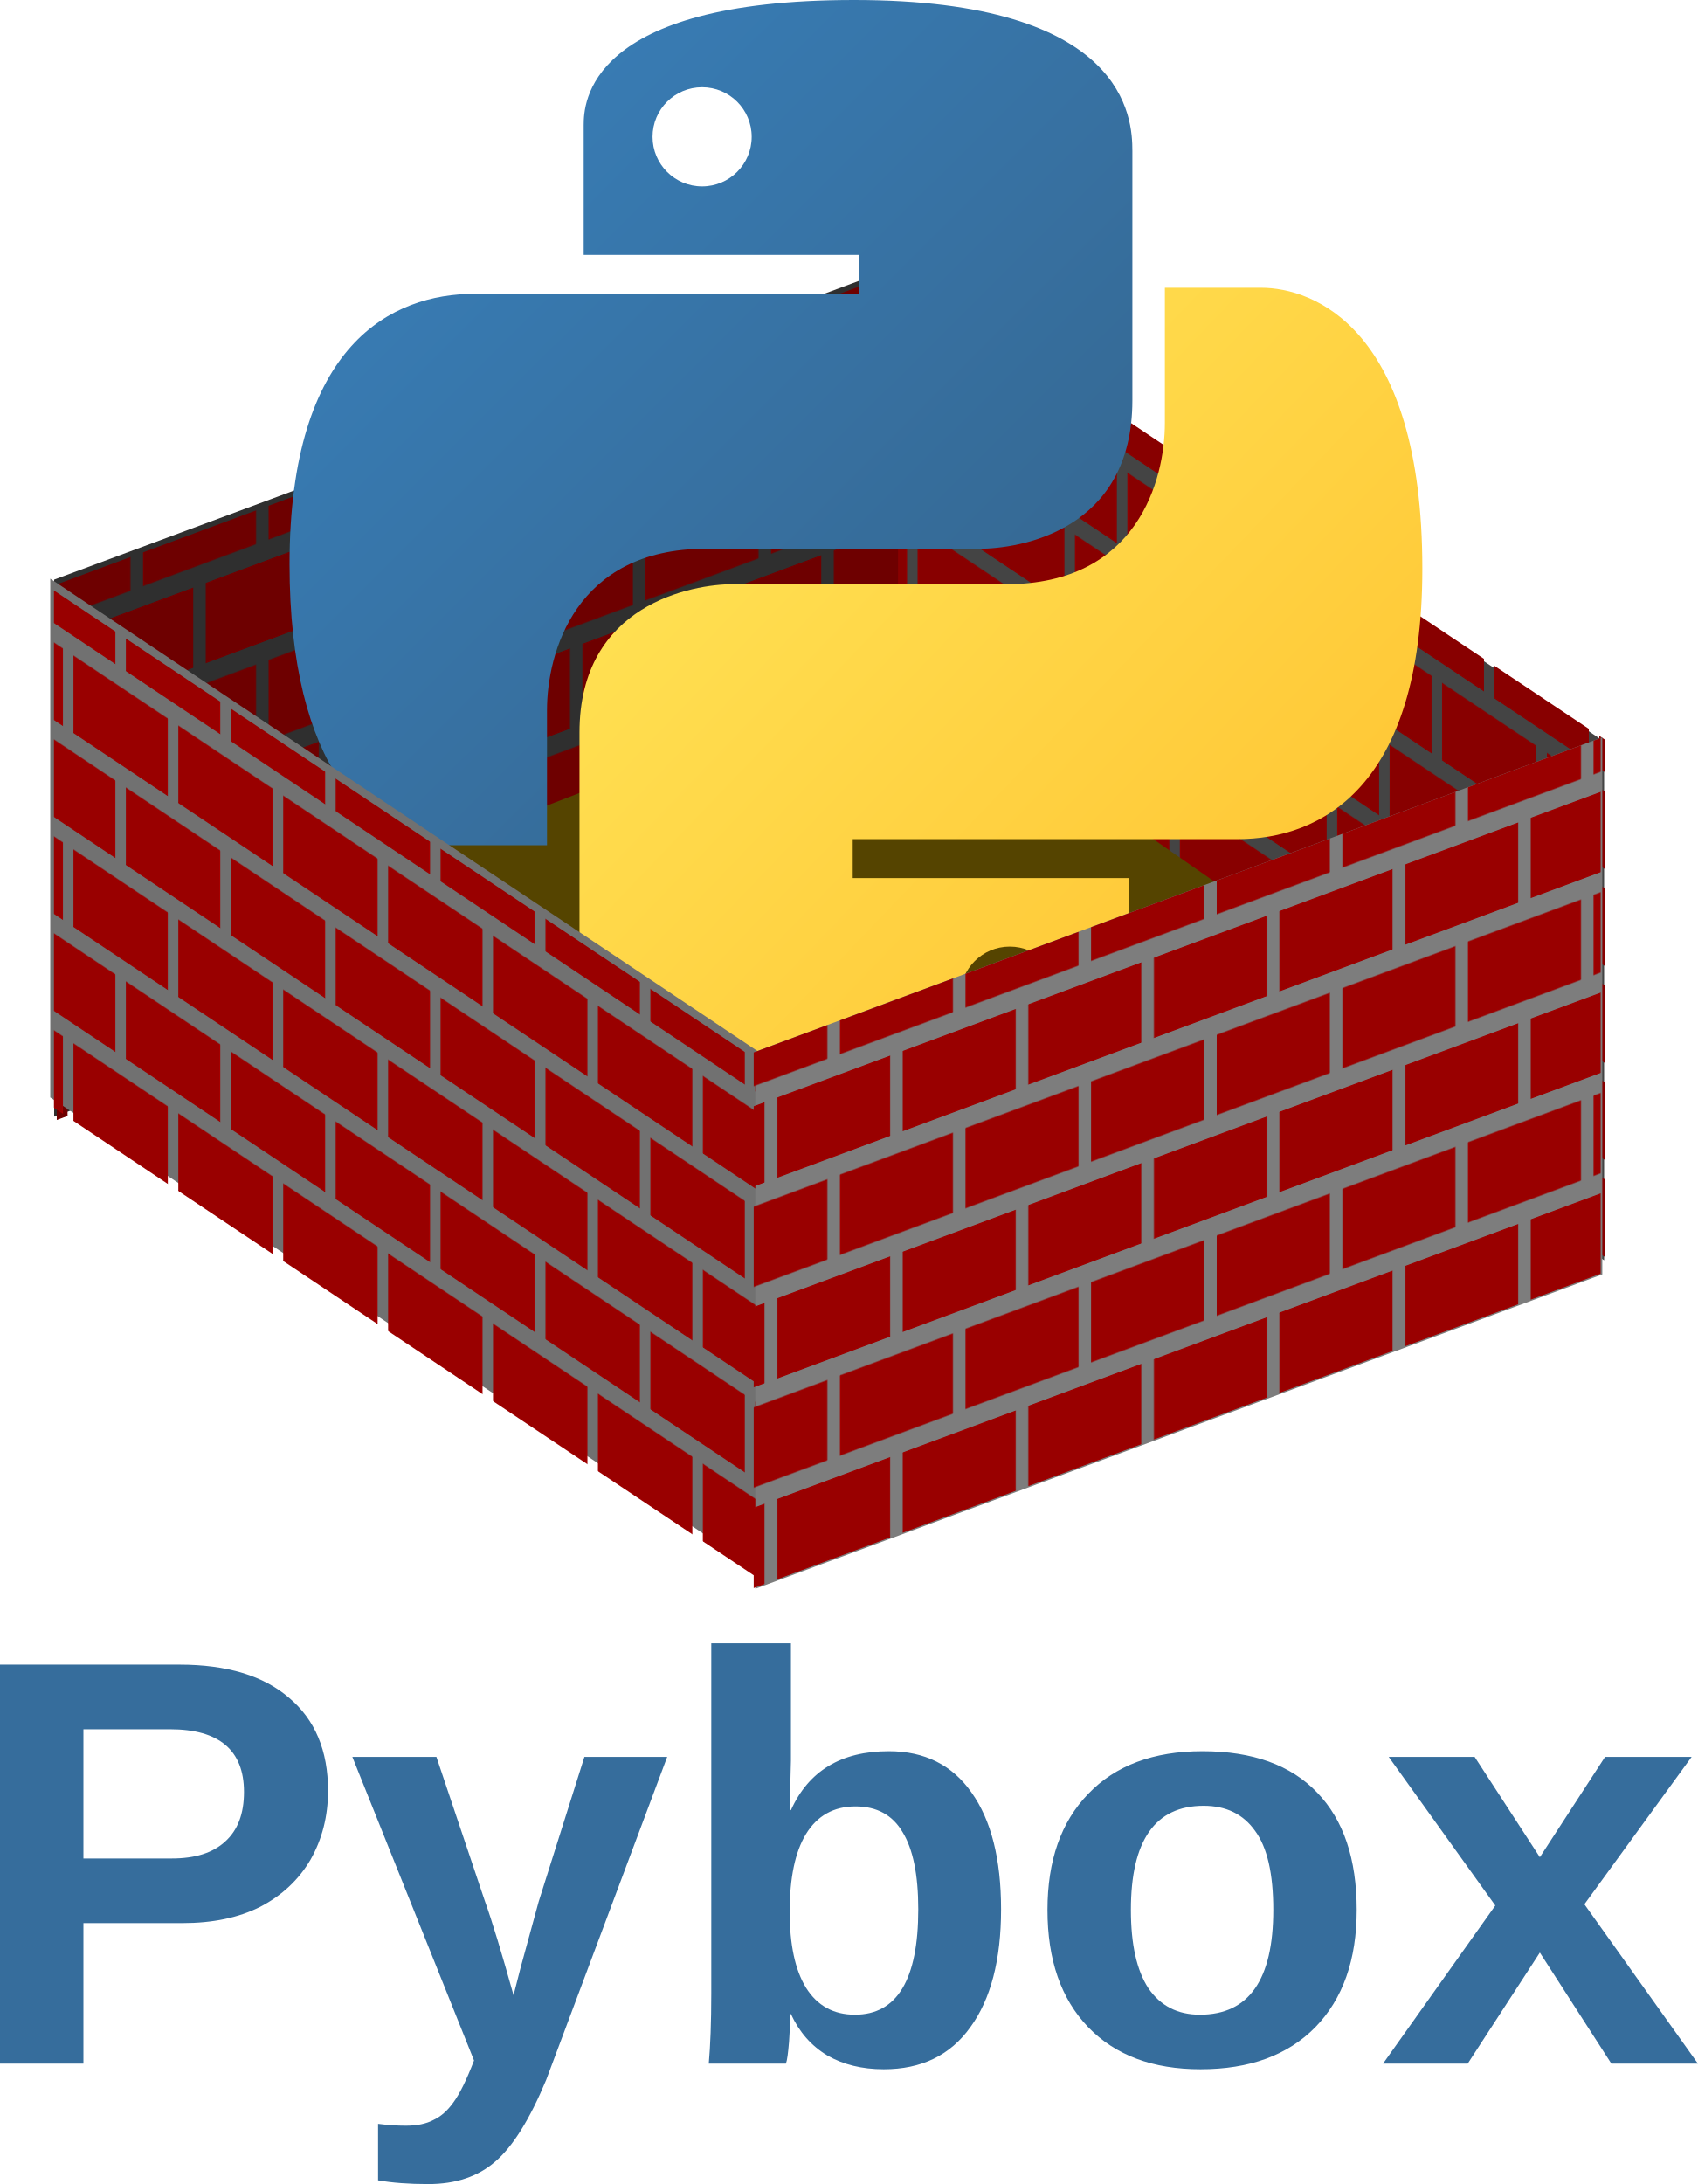
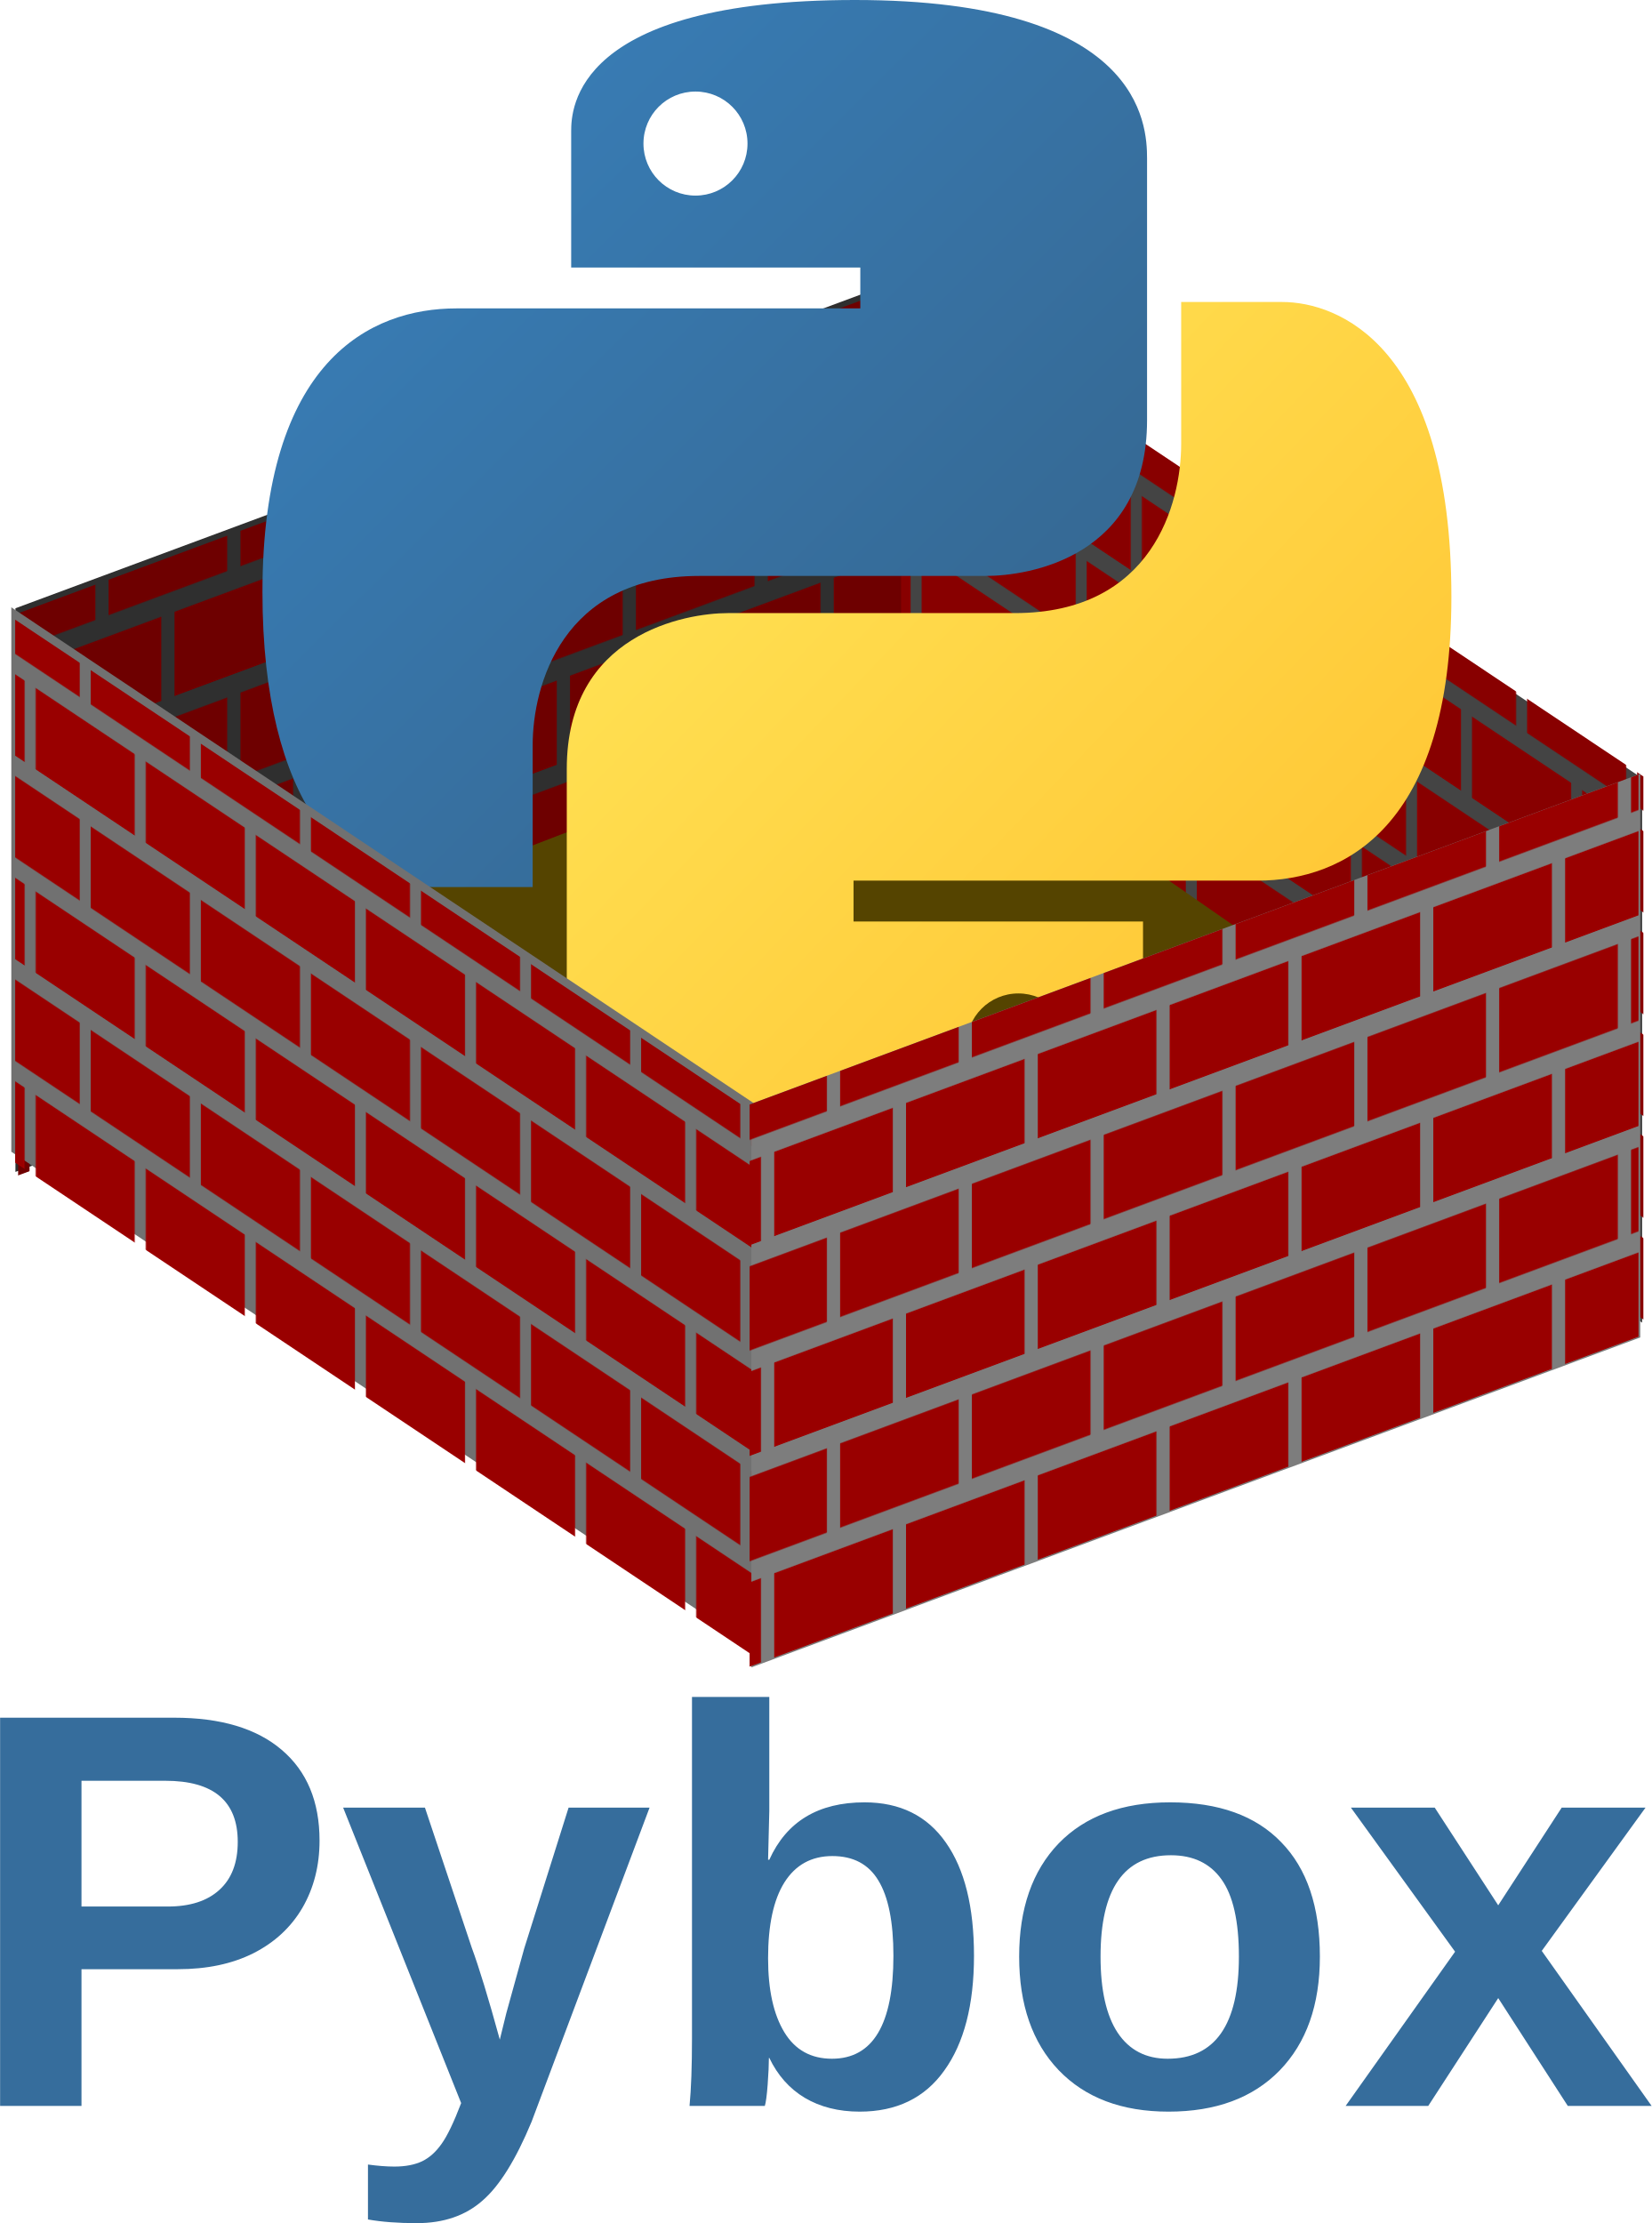
- <svg xmlns="http://www.w3.org/2000/svg" xmlns:xlink="http://www.w3.org/1999/xlink" width="42.291" height="54.397" viewBox="0 0 42.291 54.397" version="1.1" id="svg8">
+ <svg xmlns="http://www.w3.org/2000/svg" xmlns:xlink="http://www.w3.org/1999/xlink" width="63.421" height="85.35" viewBox="0 0 63.421 85.35" version="1.1" id="svg8">
  <defs id="defs8">
-     <pattern xlink:href="#Bricks-06" id="pattern28-1" patternTransform="matrix(0.03141995,0,0,0.04829787,-55.9259,-40.92084)" x="0" y="0" preserveAspectRatio="none" />
+     <pattern xlink:href="#Bricks-06" id="pattern28-1" patternTransform="matrix(0.05082989,0,0,0.07813428,-92.38753,-65.13763)" x="0" y="0" preserveAspectRatio="none" />
    <pattern patternUnits="userSpaceOnUse" width="100" height="100" id="Bricks-06" style="fill:#990000" patternTransform="scale(0.25,0.25)">
      <g id="g13367-3">
        <rect style="fill:none;stroke:none;stroke-width:0" id="rect13349-20" width="100" height="100" x="0" y="0" />
        <rect style="fill-opacity:1;stroke-width:0" id="rect13351-6" width="40" height="40" x="0" y="60" />
        <rect style="fill-opacity:1;stroke-width:0" id="rect13353-15" width="90" height="40" x="0" y="10" />
        <rect style="fill-opacity:1;stroke-width:0" id="rect13355-5" width="50" height="40" x="50" y="60" />
      </g>
    </pattern>
-     <pattern xlink:href="#Bricks-56" id="pattern28-6" patternTransform="matrix(0.03337579,0,0,0.05,-41.09689,-23.47795)" x="0" y="0" preserveAspectRatio="none" />
+     <pattern xlink:href="#Bricks-56" id="pattern28-6" patternTransform="matrix(0.05399394,0,0,0.08088792,-68.18167,-38.57205)" x="0" y="0" preserveAspectRatio="none" />
    <pattern patternUnits="userSpaceOnUse" width="100" height="100" id="Bricks-56" style="fill:#990000" patternTransform="scale(0.25,0.25)">
      <g id="g13367-9">
        <rect style="fill:none;stroke:none;stroke-width:0" id="rect13349-37" width="100" height="100" x="0" y="0" />
        <rect style="fill-opacity:1;stroke-width:0" id="rect13351-4" width="40" height="40" x="0" y="60" />
        <rect style="fill-opacity:1;stroke-width:0" id="rect13353-52" width="90" height="40" x="0" y="10" />
        <rect style="fill-opacity:1;stroke-width:0" id="rect13355-54" width="50" height="40" x="50" y="60" />
      </g>
    </pattern>
-     <pattern xlink:href="#Bricks-56-3" id="pattern28-6-4" patternTransform="matrix(0.03337579,0,0,0.05,-59.61508,-41.57884)" x="0" y="0" preserveAspectRatio="none" />
+     <pattern xlink:href="#Bricks-56-3" id="pattern28-6-4" patternTransform="matrix(0.05399394,0,0,0.08088792,-98.13963,-67.85492)" x="0" y="0" preserveAspectRatio="none" />
    <pattern patternUnits="userSpaceOnUse" width="100" height="100" id="Bricks-56-3" style="fill:#6e0000" patternTransform="scale(0.25,0.25)">
      <g id="g13367-9-0">
        <rect style="fill:none;stroke:none;stroke-width:0" id="rect13349-37-7" width="100" height="100" x="0" y="0" />
        <rect style="fill-opacity:1;stroke-width:0" id="rect13351-4-8" width="40" height="40" x="0" y="60" />
        <rect style="fill-opacity:1;stroke-width:0" id="rect13353-52-6" width="90" height="40" x="0" y="10" />
        <rect style="fill-opacity:1;stroke-width:0" id="rect13355-54-8" width="50" height="40" x="50" y="60" />
      </g>
    </pattern>
-     <pattern xlink:href="#Bricks-06-6" id="pattern28-1-2" patternTransform="matrix(0.03141995,0,0,0.04829787,-30.64087,-63.0083)" x="0" y="0" preserveAspectRatio="none" />
+     <pattern xlink:href="#Bricks-06-6" id="pattern28-1-2" patternTransform="matrix(0.05082989,0,0,0.07813428,-51.48246,-100.8698)" x="0" y="0" preserveAspectRatio="none" />
    <pattern patternUnits="userSpaceOnUse" width="100" height="100" id="Bricks-06-6" style="fill:#880000" patternTransform="scale(0.25,0.25)">
      <g id="g13367-3-6">
        <rect style="fill:none;stroke:none;stroke-width:0" id="rect13349-20-4" width="100" height="100" x="0" y="0" />
        <rect style="fill-opacity:1;stroke-width:0" id="rect13351-6-9" width="40" height="40" x="0" y="60" />
        <rect style="fill-opacity:1;stroke-width:0" id="rect13353-15-5" width="90" height="40" x="0" y="10" />
        <rect style="fill-opacity:1;stroke-width:0" id="rect13355-5-0" width="50" height="40" x="50" y="60" />
      </g>
    </pattern>
    <linearGradient id="SVGID_1_-8" gradientUnits="userSpaceOnUse" x1="63.816" y1="56.683" x2="118.493" y2="1.823" gradientTransform="matrix(1,0,0,-1,283.4926,47.5091)">
      <stop offset="0" style="stop-color:#387EB8" id="stop1-1" />
      <stop offset="1" style="stop-color:#366994" id="stop2-2" />
    </linearGradient>
    <linearGradient id="SVGID_2_-9" gradientUnits="userSpaceOnUse" x1="97.044" y1="21.632" x2="155.667" y2="-34.531" gradientTransform="matrix(1,0,0,-1,283.4926,47.5091)">
      <stop offset="0" style="stop-color:#FFE052" id="stop3-3" />
      <stop offset="1" style="stop-color:#FFC331" id="stop4-9" />
    </linearGradient>
  </defs>
-   <rect style="fill:#444444;fill-opacity:1;stroke-width:1.958" id="rect27-7-8-1" width="21.185" height="12.921" x="26.867" y="-8.217" transform="matrix(0.8316064,0.5553654,0,1,0,0)" />
-   <rect style="fill:#2f2f2f;fill-opacity:1;stroke-width:2.053" id="rect27-4-4-9" width="22.504" height="13.376" x="1.439" y="14.937" transform="matrix(0.9375154,-0.3479438,0,1,0,0)" />
-   <text x="20.715" y="51.399" text-anchor="middle" font-family="Arial, sans-serif" font-size="14.45px" fill="#4b2e83" font-weight="bold" id="text8" style="fill:#366d9c;fill-opacity:1;stroke-width:0.556">Pybox</text>
-   <rect style="fill:url(#pattern28-6-4);stroke-width:2.053" id="rect27-4-4" width="22.504" height="13.376" x="1.508" y="15.08" transform="matrix(0.9375154,-0.3479438,0,1,0,0)" />
-   <rect style="fill:url(#pattern28-1-2);stroke-width:1.958" id="rect27-7-8" width="21.185" height="12.921" x="26.901" y="-8.278" transform="matrix(0.8316064,0.5553654,0,1,0,0)" />
-   <rect style="fill:#554400;fill-opacity:1;stroke-width:1.4" id="rect28-63" width="10.671" height="10.872" x="-16.605" y="33.464" transform="matrix(0.9450918,-0.3268049,0.8480893,0.5298533,0,0)" />
-   <rect style="fill:#554400;fill-opacity:1;stroke-width:1.787" id="rect28-63-4" width="13.483" height="14.012" x="-14.41" y="28.543" transform="matrix(0.9333371,-0.3590013,0.8211733,0.5706788,0,0)" />
-   <g id="g29" transform="matrix(0.2565382,0,0,0.2565382,-79.24067,4.874226)">
+   <rect style="fill:#444444;fill-opacity:1;stroke-width:3.168" id="rect27-7-8-1" width="34.272" height="20.903" x="41.551" y="-12.23" transform="matrix(0.8316064,0.5553654,0,1,0,0)" />
+   <rect style="fill:#2f2f2f;fill-opacity:1;stroke-width:3.322" id="rect27-4-4-9" width="36.406" height="21.64" x="0.632" y="23.574" transform="matrix(0.9375154,-0.3479438,0,1,0,0)" />
+   <text x="31.065" y="80.853" text-anchor="middle" font-family="Arial, sans-serif" font-size="21.669px" fill="#4b2e83" font-weight="bold" id="text8" style="fill:#366d9c;fill-opacity:1;stroke-width:0.833">Pybox</text>
+   <rect style="fill:url(#pattern28-6-4);stroke-width:3.322" id="rect27-4-4" width="36.406" height="21.64" x="0.743" y="23.806" transform="matrix(0.9375154,-0.3479438,0,1,0,0)" />
+   <rect style="fill:url(#pattern28-1-2);stroke-width:3.168" id="rect27-7-8" width="34.272" height="20.903" x="41.606" y="-12.329" transform="matrix(0.8316064,0.5553654,0,1,0,0)" />
+   <rect style="fill:#554400;fill-opacity:1;stroke-width:2.265" id="rect28-63" width="17.262" height="17.589" x="-27.947" y="53.468" transform="matrix(0.9450918,-0.3268049,0.8480893,0.5298533,0,0)" />
+   <rect style="fill:#554400;fill-opacity:1;stroke-width:2.89" id="rect28-63-4" width="21.812" height="22.668" x="-24.41" y="45.486" transform="matrix(0.9333371,-0.3590013,0.8211733,0.5706788,0,0)" />
+   <g id="g29" transform="matrix(0.4150168,0,0,0.4150168,-129.7831,7.885318)">
    <path fill="url(#SVGID_1_)" d="m 391.813,-19 c -25.971,0 -26.25,10.081 -26.25,12.156 0,3.148 0,12.594 0,12.594 h 26.75 v 3.781 c 0,0 -27.852,0 -37.375,0 -7.949,0 -17.938,4.833 -17.938,26.25 0,19.673 7.792,27.281 15.656,27.281 2.335,0 9.344,0 9.344,0 0,0 0,-9.765 0,-13.125 0,-5.491 2.721,-15.656 15.406,-15.656 15.91,0 19.971,0 26.531,0 3.902,0 14.906,-1.696 14.906,-14.406 0,-13.452 0,-17.89 0,-24.219 C 418.844,-7.497 418.305,-19 391.813,-19 Z m -14.75,8.469 c 2.662,0 4.813,2.15 4.813,4.813 0,2.661 -2.151,4.813 -4.813,4.813 -2.662,0 -4.813,-2.151 -4.813,-4.813 0,-2.663 2.151,-4.813 4.813,-4.813 z" id="path2" style="fill:url(#SVGID_1_-8)" />
    <path fill="url(#SVGID_2_)" d="m 392.187,91 c 25.959,0 26.282,-10.271 26.282,-12.156 0,-3.148 0,-12.594 0,-12.594 h -26.782 v -3.781 c 0,0 28.032,0 37.375,0 8.009,0 17.938,-4.954 17.938,-26.25 0,-23.322 -10.538,-27.281 -15.656,-27.281 -2.336,0 -9.344,0 -9.344,0 0,0 0,10.216 0,13.125 0,5.491 -2.631,15.656 -15.406,15.656 -15.91,0 -19.476,0 -26.532,0 -3.892,0 -14.906,1.896 -14.906,14.406 0,14.475 0,18.265 0,24.219 0,5.23 3.196,14.656 27.031,14.656 z m 14.751,-8.469 c -2.662,0 -4.813,-2.151 -4.813,-4.813 0,-2.662 2.15,-4.813 4.813,-4.813 2.661,0 4.813,2.151 4.813,4.813 0,2.662 -2.152,4.813 -4.813,4.813 z" id="path4" style="fill:url(#SVGID_2_-9)" />
  </g>
-   <rect style="fill:#717171;fill-opacity:1;stroke-width:1.958" id="rect27-7-7" width="21.185" height="12.921" x="1.505" y="13.577" transform="matrix(0.8316064,0.5553654,0,1,0,0)" />
-   <rect style="fill:url(#pattern28-1);stroke-width:1.958" id="rect27-7" width="21.185" height="12.921" x="1.616" y="13.81" transform="matrix(0.8316064,0.5553654,0,1,0,0)" />
-   <rect style="fill:#7d7d7d;fill-opacity:1;stroke-width:2.053" id="rect27-4-7" width="22.504" height="13.376" x="20.071" y="33.179" transform="matrix(0.9375154,-0.3479438,0,1,0,0)" />
-   <rect style="fill:url(#pattern28-6);stroke-width:2.053" id="rect27-4" width="22.504" height="13.376" x="20.027" y="33.181" transform="matrix(0.9375154,-0.3479438,0,1,0,0)" />
+   <rect style="fill:#717171;fill-opacity:1;stroke-width:3.168" id="rect27-7-7" width="34.272" height="20.903" x="0.522" y="23.027" transform="matrix(0.8316064,0.5553654,0,1,0,0)" />
+   <rect style="fill:url(#pattern28-1);stroke-width:3.168" id="rect27-7" width="34.272" height="20.903" x="0.701" y="23.403" transform="matrix(0.8316064,0.5553654,0,1,0,0)" />
+   <rect style="fill:#7d7d7d;fill-opacity:1;stroke-width:3.322" id="rect27-4-7" width="36.406" height="21.64" x="30.773" y="53.085" transform="matrix(0.9375154,-0.3479438,0,1,0,0)" />
+   <rect style="fill:url(#pattern28-6);stroke-width:3.322" id="rect27-4" width="36.406" height="21.64" x="30.701" y="53.089" transform="matrix(0.9375154,-0.3479438,0,1,0,0)" />
</svg>
